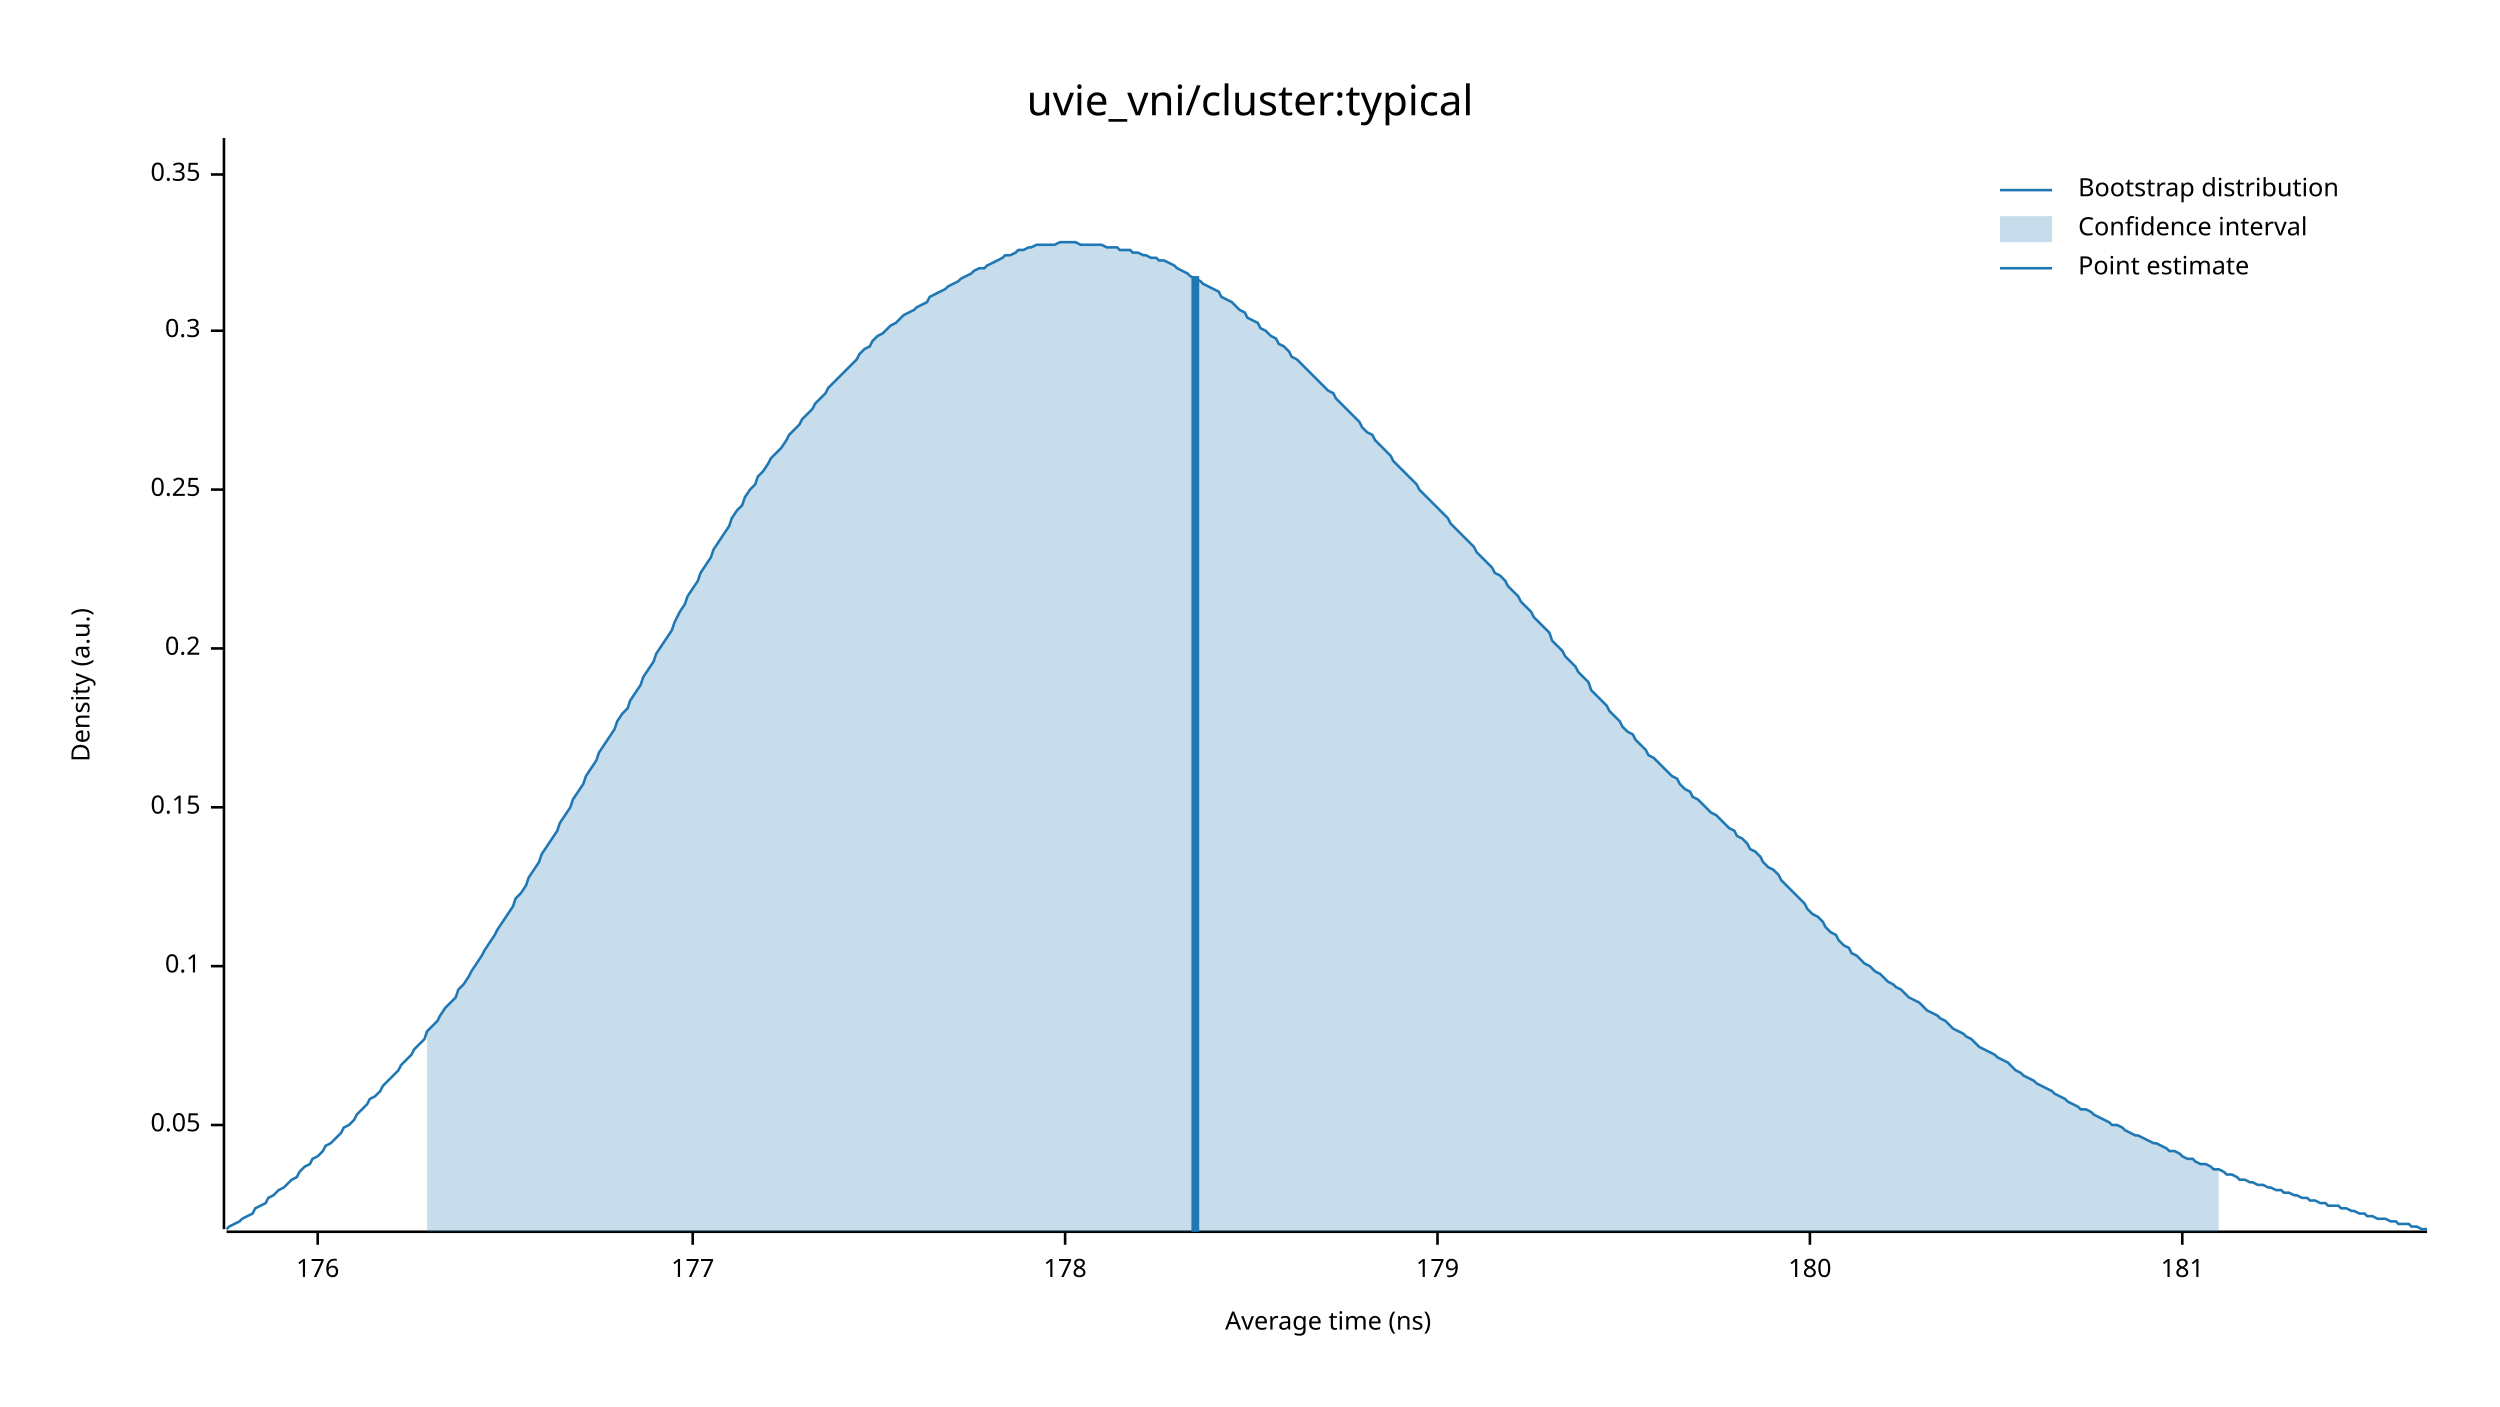
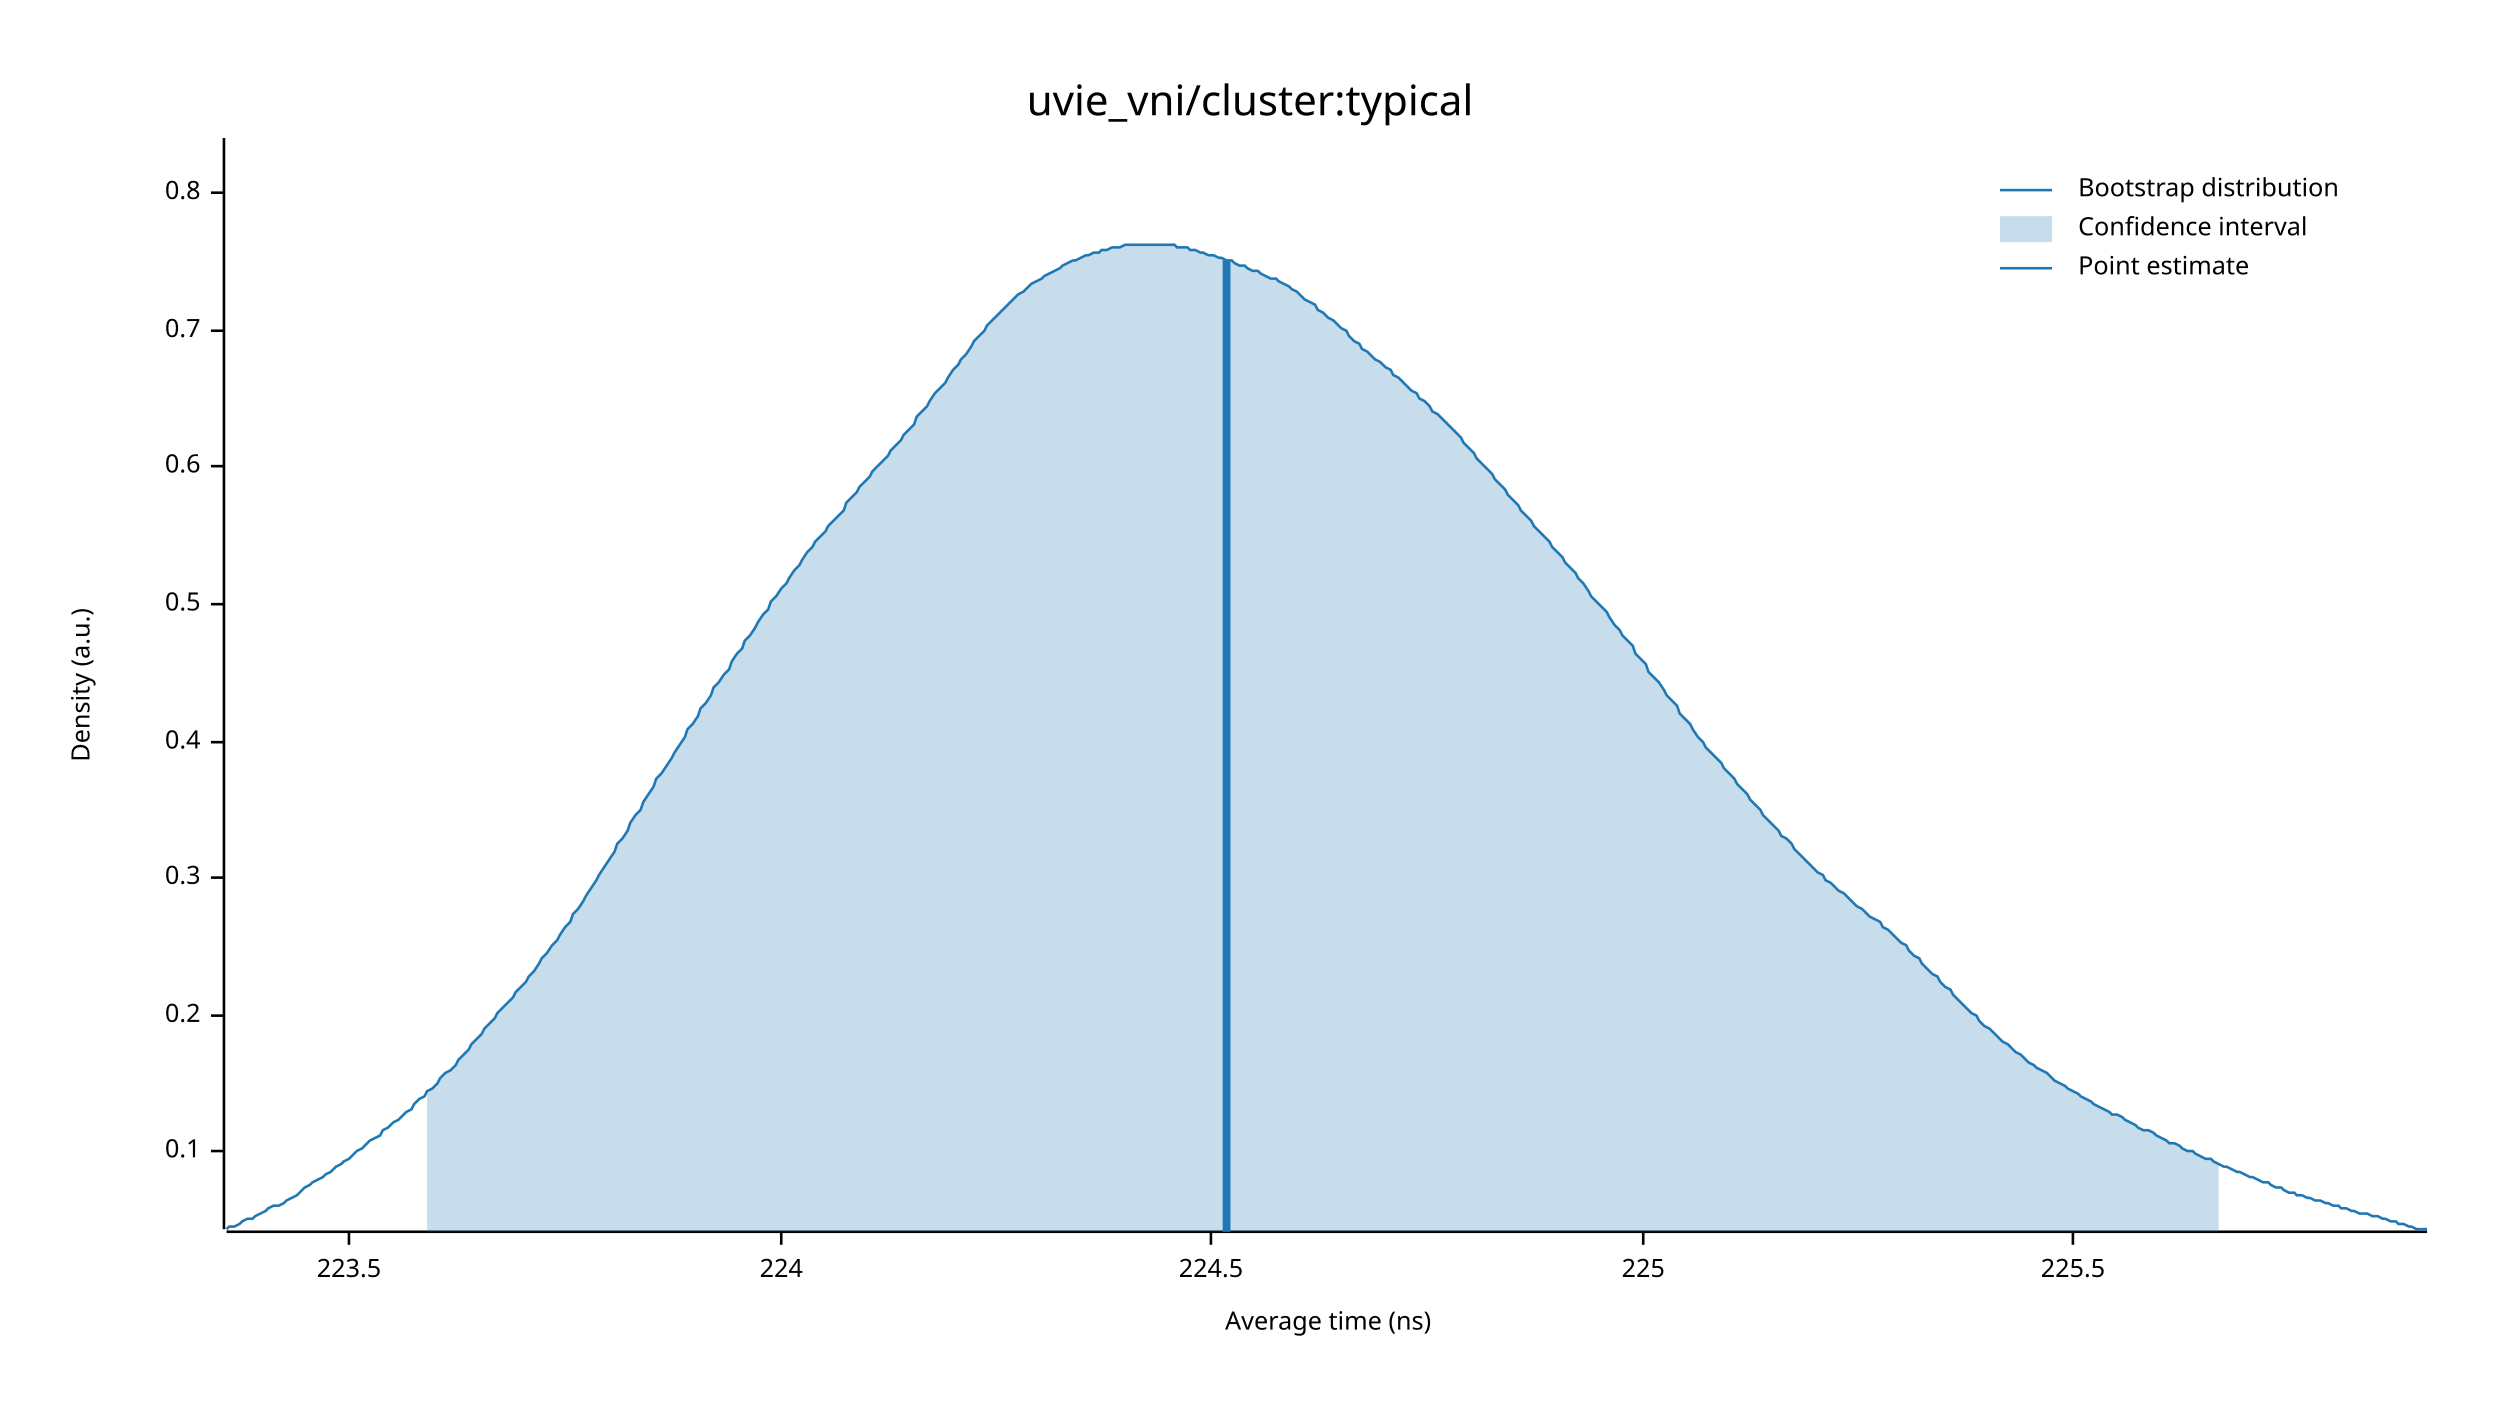
<svg xmlns="http://www.w3.org/2000/svg" width="960" height="540" viewBox="0 0 960 540">
  <text x="480" y="32" dy="0.76em" text-anchor="middle" font-family="sans-serif" font-size="16.129" opacity="1" fill="#000000">
uvie_vni/cluster:typical
</text>
  <text x="27" y="263" dy="0.76em" text-anchor="middle" font-family="sans-serif" font-size="9.677" opacity="1" fill="#000000" transform="rotate(270, 27, 263)">
Density (a.u.)
</text>
  <text x="510" y="513" dy="-0.5ex" text-anchor="middle" font-family="sans-serif" font-size="9.677" opacity="1" fill="#000000">
Average time (ns)
</text>
  <polyline fill="none" opacity="1" stroke="#000000" stroke-width="1" points="86,53 86,472 " />
-   <text x="77" y="432" dy="0.5ex" text-anchor="end" font-family="sans-serif" font-size="9.677" opacity="1" fill="#000000">
- 0.05
- </text>
-   <polyline fill="none" opacity="1" stroke="#000000" stroke-width="1" points="81,432 86,432 " />
-   <text x="77" y="371" dy="0.5ex" text-anchor="end" font-family="sans-serif" font-size="9.677" opacity="1" fill="#000000">
+   <text x="77" y="442" dy="0.5ex" text-anchor="end" font-family="sans-serif" font-size="9.677" opacity="1" fill="#000000">
0.1
</text>
-   <polyline fill="none" opacity="1" stroke="#000000" stroke-width="1" points="81,371 86,371 " />
-   <text x="77" y="310" dy="0.5ex" text-anchor="end" font-family="sans-serif" font-size="9.677" opacity="1" fill="#000000">
- 0.15
- </text>
-   <polyline fill="none" opacity="1" stroke="#000000" stroke-width="1" points="81,310 86,310 " />
-   <text x="77" y="249" dy="0.5ex" text-anchor="end" font-family="sans-serif" font-size="9.677" opacity="1" fill="#000000">
+   <polyline fill="none" opacity="1" stroke="#000000" stroke-width="1" points="81,442 86,442 " />
+   <text x="77" y="390" dy="0.5ex" text-anchor="end" font-family="sans-serif" font-size="9.677" opacity="1" fill="#000000">
0.2
</text>
-   <polyline fill="none" opacity="1" stroke="#000000" stroke-width="1" points="81,249 86,249 " />
-   <text x="77" y="188" dy="0.5ex" text-anchor="end" font-family="sans-serif" font-size="9.677" opacity="1" fill="#000000">
- 0.25
- </text>
-   <polyline fill="none" opacity="1" stroke="#000000" stroke-width="1" points="81,188 86,188 " />
-   <text x="77" y="127" dy="0.5ex" text-anchor="end" font-family="sans-serif" font-size="9.677" opacity="1" fill="#000000">
+   <polyline fill="none" opacity="1" stroke="#000000" stroke-width="1" points="81,390 86,390 " />
+   <text x="77" y="337" dy="0.5ex" text-anchor="end" font-family="sans-serif" font-size="9.677" opacity="1" fill="#000000">
0.3
</text>
+   <polyline fill="none" opacity="1" stroke="#000000" stroke-width="1" points="81,337 86,337 " />
+   <text x="77" y="285" dy="0.5ex" text-anchor="end" font-family="sans-serif" font-size="9.677" opacity="1" fill="#000000">
+ 0.4
+ </text>
+   <polyline fill="none" opacity="1" stroke="#000000" stroke-width="1" points="81,285 86,285 " />
+   <text x="77" y="232" dy="0.5ex" text-anchor="end" font-family="sans-serif" font-size="9.677" opacity="1" fill="#000000">
+ 0.5
+ </text>
+   <polyline fill="none" opacity="1" stroke="#000000" stroke-width="1" points="81,232 86,232 " />
+   <text x="77" y="179" dy="0.5ex" text-anchor="end" font-family="sans-serif" font-size="9.677" opacity="1" fill="#000000">
+ 0.6
+ </text>
+   <polyline fill="none" opacity="1" stroke="#000000" stroke-width="1" points="81,179 86,179 " />
+   <text x="77" y="127" dy="0.5ex" text-anchor="end" font-family="sans-serif" font-size="9.677" opacity="1" fill="#000000">
+ 0.7
+ </text>
  <polyline fill="none" opacity="1" stroke="#000000" stroke-width="1" points="81,127 86,127 " />
-   <text x="77" y="67" dy="0.5ex" text-anchor="end" font-family="sans-serif" font-size="9.677" opacity="1" fill="#000000">
- 0.35
+   <text x="77" y="74" dy="0.5ex" text-anchor="end" font-family="sans-serif" font-size="9.677" opacity="1" fill="#000000">
+ 0.8
</text>
-   <polyline fill="none" opacity="1" stroke="#000000" stroke-width="1" points="81,67 86,67 " />
+   <polyline fill="none" opacity="1" stroke="#000000" stroke-width="1" points="81,74 86,74 " />
  <polyline fill="none" opacity="1" stroke="#000000" stroke-width="1" points="87,473 932,473 " />
-   <text x="122" y="483" dy="0.76em" text-anchor="middle" font-family="sans-serif" font-size="9.677" opacity="1" fill="#000000">
- 176
+   <text x="134" y="483" dy="0.76em" text-anchor="middle" font-family="sans-serif" font-size="9.677" opacity="1" fill="#000000">
+ 223.5
</text>
-   <polyline fill="none" opacity="1" stroke="#000000" stroke-width="1" points="122,473 122,478 " />
-   <text x="266" y="483" dy="0.76em" text-anchor="middle" font-family="sans-serif" font-size="9.677" opacity="1" fill="#000000">
- 177
+   <polyline fill="none" opacity="1" stroke="#000000" stroke-width="1" points="134,473 134,478 " />
+   <text x="300" y="483" dy="0.76em" text-anchor="middle" font-family="sans-serif" font-size="9.677" opacity="1" fill="#000000">
+ 224
</text>
-   <polyline fill="none" opacity="1" stroke="#000000" stroke-width="1" points="266,473 266,478 " />
-   <text x="409" y="483" dy="0.76em" text-anchor="middle" font-family="sans-serif" font-size="9.677" opacity="1" fill="#000000">
- 178
+   <polyline fill="none" opacity="1" stroke="#000000" stroke-width="1" points="300,473 300,478 " />
+   <text x="465" y="483" dy="0.76em" text-anchor="middle" font-family="sans-serif" font-size="9.677" opacity="1" fill="#000000">
+ 224.5
</text>
-   <polyline fill="none" opacity="1" stroke="#000000" stroke-width="1" points="409,473 409,478 " />
-   <text x="552" y="483" dy="0.76em" text-anchor="middle" font-family="sans-serif" font-size="9.677" opacity="1" fill="#000000">
- 179
+   <polyline fill="none" opacity="1" stroke="#000000" stroke-width="1" points="465,473 465,478 " />
+   <text x="631" y="483" dy="0.76em" text-anchor="middle" font-family="sans-serif" font-size="9.677" opacity="1" fill="#000000">
+ 225
</text>
-   <polyline fill="none" opacity="1" stroke="#000000" stroke-width="1" points="552,473 552,478 " />
-   <text x="695" y="483" dy="0.76em" text-anchor="middle" font-family="sans-serif" font-size="9.677" opacity="1" fill="#000000">
- 180
+   <polyline fill="none" opacity="1" stroke="#000000" stroke-width="1" points="631,473 631,478 " />
+   <text x="796" y="483" dy="0.76em" text-anchor="middle" font-family="sans-serif" font-size="9.677" opacity="1" fill="#000000">
+ 225.5
</text>
-   <polyline fill="none" opacity="1" stroke="#000000" stroke-width="1" points="695,473 695,478 " />
-   <text x="838" y="483" dy="0.76em" text-anchor="middle" font-family="sans-serif" font-size="9.677" opacity="1" fill="#000000">
- 181
- </text>
-   <polyline fill="none" opacity="1" stroke="#000000" stroke-width="1" points="838,473 838,478 " />
-   <polyline fill="none" opacity="1" stroke="#1F78B4" stroke-width="1" points="87,472 88,471 90,470 92,469 93,468 95,467 97,466 98,464 100,463 102,462 103,460 105,459 107,457 109,456 110,455 112,453 114,452 115,450 117,448 119,447 120,445 122,444 124,442 125,440 127,439 129,437 131,435 132,433 134,432 136,430 137,428 139,426 141,424 142,422 144,421 146,419 147,417 149,415 151,413 153,411 154,409 156,407 158,405 159,403 161,401 163,399 164,396 166,394 168,392 169,390 171,387 173,385 175,383 176,380 178,378 180,375 181,373 183,370 185,367 186,365 188,362 190,359 191,357 193,354 195,351 197,348 198,345 200,343 202,340 203,337 205,334 207,331 208,328 210,325 212,322 214,319 215,316 217,313 219,310 220,307 222,304 224,301 225,298 227,295 229,292 230,289 232,286 234,283 236,280 237,277 239,274 241,272 242,269 244,266 246,263 247,260 249,257 251,254 252,251 254,248 256,245 258,242 259,239 261,235 263,232 264,229 266,226 268,223 269,220 271,217 273,214 274,211 276,208 278,205 280,202 281,199 283,196 285,194 286,191 288,188 290,186 291,183 293,181 295,178 296,176 298,174 300,172 302,169 303,167 305,165 307,163 308,161 310,159 312,157 313,155 315,153 317,151 318,149 320,147 322,145 324,143 325,142 327,140 329,138 330,136 332,134 334,133 335,131 337,129 339,128 341,126 342,125 344,124 346,122 347,121 349,120 351,119 352,118 354,117 356,116 357,114 359,113 361,112 363,111 364,110 366,109 368,108 369,107 371,106 373,105 374,104 376,103 378,103 379,102 381,101 383,100 385,99 386,98 388,98 390,97 391,96 393,96 395,95 396,95 398,94 400,94 401,94 403,94 405,94 407,93 408,93 410,93 412,93 413,93 415,94 417,94 418,94 420,94 422,94 423,94 425,95 427,95 429,95 430,96 432,96 434,96 435,97 437,97 439,98 440,98 442,99 444,99 445,100 447,100 449,101 451,102 452,103 454,104 456,105 457,106 459,107 461,108 462,109 464,110 466,111 468,112 469,114 471,115 473,116 474,117 476,119 478,120 479,122 481,123 483,124 484,126 486,127 488,129 490,130 491,132 493,133 495,135 496,137 498,138 500,140 501,141 503,143 505,145 506,146 508,148 510,150 512,151 513,153 515,155 517,157 518,158 520,160 522,162 523,164 525,166 527,167 528,169 530,171 532,173 534,175 535,177 537,179 539,181 540,182 542,184 544,186 545,188 547,190 549,192 550,193 552,195 554,197 556,199 557,201 559,203 561,205 562,206 564,208 566,210 567,212 569,214 571,216 573,218 574,220 576,221 578,223 579,225 581,227 583,229 584,231 586,233 588,235 589,237 591,239 593,241 595,243 596,246 598,248 600,250 601,252 603,254 605,256 606,258 608,260 610,262 611,265 613,267 615,269 617,271 618,273 620,275 622,277 623,279 625,281 627,282 628,284 630,286 632,288 633,290 635,291 637,293 639,295 640,296 642,298 644,299 645,301 647,303 649,304 650,306 652,307 654,309 655,310 657,312 659,313 661,315 662,316 664,318 666,319 667,321 669,322 671,324 672,326 674,327 676,329 677,331 679,333 681,334 683,336 684,338 686,340 688,342 689,343 691,345 693,347 694,349 696,351 698,352 700,354 701,356 703,358 705,359 706,361 708,363 710,364 711,366 713,367 715,369 716,370 718,371 720,373 722,374 723,375 725,377 727,378 728,379 730,380 732,382 733,383 735,384 737,385 738,386 740,388 742,389 744,390 745,391 747,392 749,394 750,395 752,396 754,397 755,398 757,399 759,401 760,402 762,403 764,404 766,405 767,406 769,407 771,408 772,409 774,411 776,412 777,413 779,414 781,415 782,416 784,417 786,418 788,419 789,420 791,421 793,422 794,423 796,424 798,425 799,426 801,426 803,427 804,428 806,429 808,430 810,431 811,432 813,432 815,433 816,434 818,435 820,436 821,436 823,437 825,438 827,439 828,439 830,440 832,441 833,442 835,442 837,443 838,444 840,445 842,445 843,446 845,447 847,447 849,448 850,449 852,449 854,450 855,451 857,451 859,452 860,453 862,453 864,454 865,454 867,455 869,455 871,456 872,456 874,457 876,457 877,458 879,458 881,459 882,459 884,460 886,460 887,461 889,461 891,462 893,462 894,463 896,463 898,463 899,464 901,464 903,465 904,465 906,466 908,466 909,467 911,467 913,468 915,468 916,468 918,469 920,469 921,470 923,470 925,470 926,471 928,471 930,472 932,472 " />
-   <polygon opacity="0.25" fill="#1F78B4" points="164,396 166,394 168,392 169,390 171,387 173,385 175,383 176,380 178,378 180,375 181,373 183,370 185,367 186,365 188,362 190,359 191,357 193,354 195,351 197,348 198,345 200,343 202,340 203,337 205,334 207,331 208,328 210,325 212,322 214,319 215,316 217,313 219,310 220,307 222,304 224,301 225,298 227,295 229,292 230,289 232,286 234,283 236,280 237,277 239,274 241,272 242,269 244,266 246,263 247,260 249,257 251,254 252,251 254,248 256,245 258,242 259,239 261,235 263,232 264,229 266,226 268,223 269,220 271,217 273,214 274,211 276,208 278,205 280,202 281,199 283,196 285,194 286,191 288,188 290,186 291,183 293,181 295,178 296,176 298,174 300,172 302,169 303,167 305,165 307,163 308,161 310,159 312,157 313,155 315,153 317,151 318,149 320,147 322,145 324,143 325,142 327,140 329,138 330,136 332,134 334,133 335,131 337,129 339,128 341,126 342,125 344,124 346,122 347,121 349,120 351,119 352,118 354,117 356,116 357,114 359,113 361,112 363,111 364,110 366,109 368,108 369,107 371,106 373,105 374,104 376,103 378,103 379,102 381,101 383,100 385,99 386,98 388,98 390,97 391,96 393,96 395,95 396,95 398,94 400,94 401,94 403,94 405,94 407,93 408,93 410,93 412,93 413,93 415,94 417,94 418,94 420,94 422,94 423,94 425,95 427,95 429,95 430,96 432,96 434,96 435,97 437,97 439,98 440,98 442,99 444,99 445,100 447,100 449,101 451,102 452,103 454,104 456,105 457,106 459,107 461,108 462,109 464,110 466,111 468,112 469,114 471,115 473,116 474,117 476,119 478,120 479,122 481,123 483,124 484,126 486,127 488,129 490,130 491,132 493,133 495,135 496,137 498,138 500,140 501,141 503,143 505,145 506,146 508,148 510,150 512,151 513,153 515,155 517,157 518,158 520,160 522,162 523,164 525,166 527,167 528,169 530,171 532,173 534,175 535,177 537,179 539,181 540,182 542,184 544,186 545,188 547,190 549,192 550,193 552,195 554,197 556,199 557,201 559,203 561,205 562,206 564,208 566,210 567,212 569,214 571,216 573,218 574,220 576,221 578,223 579,225 581,227 583,229 584,231 586,233 588,235 589,237 591,239 593,241 595,243 596,246 598,248 600,250 601,252 603,254 605,256 606,258 608,260 610,262 611,265 613,267 615,269 617,271 618,273 620,275 622,277 623,279 625,281 627,282 628,284 630,286 632,288 633,290 635,291 637,293 639,295 640,296 642,298 644,299 645,301 647,303 649,304 650,306 652,307 654,309 655,310 657,312 659,313 661,315 662,316 664,318 666,319 667,321 669,322 671,324 672,326 674,327 676,329 677,331 679,333 681,334 683,336 684,338 686,340 688,342 689,343 691,345 693,347 694,349 696,351 698,352 700,354 701,356 703,358 705,359 706,361 708,363 710,364 711,366 713,367 715,369 716,370 718,371 720,373 722,374 723,375 725,377 727,378 728,379 730,380 732,382 733,383 735,384 737,385 738,386 740,388 742,389 744,390 745,391 747,392 749,394 750,395 752,396 754,397 755,398 757,399 759,401 760,402 762,403 764,404 766,405 767,406 769,407 771,408 772,409 774,411 776,412 777,413 779,414 781,415 782,416 784,417 786,418 788,419 789,420 791,421 793,422 794,423 796,424 798,425 799,426 801,426 803,427 804,428 806,429 808,430 810,431 811,432 813,432 815,433 816,434 818,435 820,436 821,436 823,437 825,438 827,439 828,439 830,440 832,441 833,442 835,442 837,443 838,444 840,445 842,445 843,446 845,447 847,447 849,448 850,449 852,449 852,473 164,473 " />
-   <polyline fill="none" opacity="1" stroke="#1F78B4" stroke-width="3" points="459,473 459,106 " />
+   <polyline fill="none" opacity="1" stroke="#000000" stroke-width="1" points="796,473 796,478 " />
+   <polyline fill="none" opacity="1" stroke="#1F78B4" stroke-width="1" points="87,472 88,471 90,471 92,470 93,469 95,468 97,468 98,467 100,466 102,465 103,464 105,463 107,463 109,462 110,461 112,460 114,459 115,458 117,456 119,455 120,454 122,453 124,452 125,451 127,450 129,448 131,447 132,446 134,445 136,443 137,442 139,441 141,439 142,438 144,437 146,436 147,434 149,433 151,431 153,430 154,429 156,427 158,426 159,424 161,422 163,421 164,419 166,418 168,416 169,414 171,412 173,411 175,409 176,407 178,405 180,403 181,401 183,399 185,397 186,395 188,393 190,391 191,389 193,387 195,385 197,383 198,381 200,379 202,377 203,375 205,373 207,370 208,368 210,366 212,363 214,361 215,359 217,356 219,354 220,351 222,349 224,346 225,344 227,341 229,338 230,336 232,333 234,330 236,327 237,324 239,322 241,319 242,316 244,313 246,311 247,308 249,305 251,302 252,299 254,297 256,294 258,291 259,289 261,286 263,283 264,280 266,278 268,275 269,272 271,270 273,267 274,264 276,262 278,259 280,257 281,254 283,251 285,249 286,246 288,244 290,241 291,239 293,236 295,234 296,231 298,229 300,226 302,224 303,222 305,219 307,217 308,215 310,212 312,210 313,208 315,206 317,204 318,202 320,200 322,198 324,196 325,193 327,191 329,189 330,187 332,185 334,183 335,181 337,179 339,177 341,175 342,173 344,171 346,169 347,167 349,165 351,163 352,160 354,158 356,156 357,154 359,151 361,149 363,147 364,145 366,142 368,140 369,138 371,136 373,133 374,131 376,129 378,127 379,125 381,123 383,121 385,119 386,118 388,116 390,114 391,113 393,112 395,110 396,109 398,108 400,107 401,106 403,105 405,104 407,103 408,102 410,101 412,100 413,100 415,99 417,98 418,98 420,97 422,97 423,96 425,96 427,95 429,95 430,95 432,94 434,94 435,94 437,94 439,94 440,94 442,94 444,94 445,94 447,94 449,94 451,94 452,95 454,95 456,95 457,96 459,96 461,97 462,97 464,98 466,98 468,99 469,99 471,100 473,100 474,101 476,102 478,102 479,103 481,104 483,104 484,105 486,106 488,107 490,107 491,108 493,109 495,110 496,111 498,112 500,114 501,115 503,116 505,117 506,119 508,120 510,122 512,123 513,124 515,126 517,127 518,129 520,131 522,132 523,134 525,135 527,137 528,138 530,139 532,141 534,142 535,144 537,145 539,147 540,148 542,150 544,151 545,153 547,154 549,156 550,158 552,159 554,161 556,163 557,164 559,166 561,168 562,170 564,172 566,174 567,176 569,178 571,180 573,182 574,184 576,186 578,188 579,190 581,192 583,194 584,196 586,198 588,200 589,202 591,204 593,206 595,208 596,210 598,212 600,214 601,216 603,218 605,220 606,222 608,224 610,227 611,229 613,231 615,233 617,235 618,237 620,240 622,242 623,244 625,246 627,248 628,251 630,253 632,255 633,258 635,260 637,262 639,265 640,267 642,269 644,271 645,274 647,276 649,278 650,280 652,283 654,285 655,287 657,289 659,291 661,293 662,295 664,297 666,299 667,301 669,303 671,305 672,307 674,309 676,311 677,313 679,315 681,317 683,319 684,321 686,322 688,324 689,326 691,328 693,330 694,331 696,333 698,335 700,336 701,338 703,339 705,341 706,342 708,343 710,345 711,346 713,348 715,349 716,350 718,352 720,353 722,354 723,356 725,357 727,359 728,360 730,362 732,363 733,365 735,367 737,368 738,370 740,372 742,374 744,375 745,377 747,379 749,380 750,382 752,384 754,386 755,387 757,389 759,390 760,392 762,394 764,395 766,397 767,398 769,400 771,401 772,402 774,404 776,405 777,406 779,408 781,409 782,410 784,411 786,412 788,414 789,415 791,416 793,417 794,418 796,419 798,420 799,421 801,422 803,423 804,424 806,425 808,426 810,427 811,428 813,428 815,429 816,430 818,431 820,432 821,433 823,434 825,434 827,435 828,436 830,437 832,438 833,439 835,439 837,440 838,441 840,442 842,442 843,443 845,444 847,445 849,445 850,446 852,447 854,448 855,448 857,449 859,450 860,450 862,451 864,452 865,452 867,453 869,454 871,454 872,455 874,456 876,456 877,457 879,458 881,458 882,459 884,459 886,460 887,460 889,461 891,461 893,462 894,462 896,463 898,463 899,464 901,464 903,465 904,465 906,466 908,466 909,466 911,467 913,467 915,468 916,468 918,469 920,469 921,470 923,470 925,471 926,471 928,472 930,472 932,472 " />
+   <polygon opacity="0.25" fill="#1F78B4" points="164,419 166,418 168,416 169,414 171,412 173,411 175,409 176,407 178,405 180,403 181,401 183,399 185,397 186,395 188,393 190,391 191,389 193,387 195,385 197,383 198,381 200,379 202,377 203,375 205,373 207,370 208,368 210,366 212,363 214,361 215,359 217,356 219,354 220,351 222,349 224,346 225,344 227,341 229,338 230,336 232,333 234,330 236,327 237,324 239,322 241,319 242,316 244,313 246,311 247,308 249,305 251,302 252,299 254,297 256,294 258,291 259,289 261,286 263,283 264,280 266,278 268,275 269,272 271,270 273,267 274,264 276,262 278,259 280,257 281,254 283,251 285,249 286,246 288,244 290,241 291,239 293,236 295,234 296,231 298,229 300,226 302,224 303,222 305,219 307,217 308,215 310,212 312,210 313,208 315,206 317,204 318,202 320,200 322,198 324,196 325,193 327,191 329,189 330,187 332,185 334,183 335,181 337,179 339,177 341,175 342,173 344,171 346,169 347,167 349,165 351,163 352,160 354,158 356,156 357,154 359,151 361,149 363,147 364,145 366,142 368,140 369,138 371,136 373,133 374,131 376,129 378,127 379,125 381,123 383,121 385,119 386,118 388,116 390,114 391,113 393,112 395,110 396,109 398,108 400,107 401,106 403,105 405,104 407,103 408,102 410,101 412,100 413,100 415,99 417,98 418,98 420,97 422,97 423,96 425,96 427,95 429,95 430,95 432,94 434,94 435,94 437,94 439,94 440,94 442,94 444,94 445,94 447,94 449,94 451,94 452,95 454,95 456,95 457,96 459,96 461,97 462,97 464,98 466,98 468,99 469,99 471,100 473,100 474,101 476,102 478,102 479,103 481,104 483,104 484,105 486,106 488,107 490,107 491,108 493,109 495,110 496,111 498,112 500,114 501,115 503,116 505,117 506,119 508,120 510,122 512,123 513,124 515,126 517,127 518,129 520,131 522,132 523,134 525,135 527,137 528,138 530,139 532,141 534,142 535,144 537,145 539,147 540,148 542,150 544,151 545,153 547,154 549,156 550,158 552,159 554,161 556,163 557,164 559,166 561,168 562,170 564,172 566,174 567,176 569,178 571,180 573,182 574,184 576,186 578,188 579,190 581,192 583,194 584,196 586,198 588,200 589,202 591,204 593,206 595,208 596,210 598,212 600,214 601,216 603,218 605,220 606,222 608,224 610,227 611,229 613,231 615,233 617,235 618,237 620,240 622,242 623,244 625,246 627,248 628,251 630,253 632,255 633,258 635,260 637,262 639,265 640,267 642,269 644,271 645,274 647,276 649,278 650,280 652,283 654,285 655,287 657,289 659,291 661,293 662,295 664,297 666,299 667,301 669,303 671,305 672,307 674,309 676,311 677,313 679,315 681,317 683,319 684,321 686,322 688,324 689,326 691,328 693,330 694,331 696,333 698,335 700,336 701,338 703,339 705,341 706,342 708,343 710,345 711,346 713,348 715,349 716,350 718,352 720,353 722,354 723,356 725,357 727,359 728,360 730,362 732,363 733,365 735,367 737,368 738,370 740,372 742,374 744,375 745,377 747,379 749,380 750,382 752,384 754,386 755,387 757,389 759,390 760,392 762,394 764,395 766,397 767,398 769,400 771,401 772,402 774,404 776,405 777,406 779,408 781,409 782,410 784,411 786,412 788,414 789,415 791,416 793,417 794,418 796,419 798,420 799,421 801,422 803,423 804,424 806,425 808,426 810,427 811,428 813,428 815,429 816,430 818,431 820,432 821,433 823,434 825,434 827,435 828,436 830,437 832,438 833,439 835,439 837,440 838,441 840,442 842,442 843,443 845,444 847,445 849,445 850,446 852,447 852,473 164,473 " />
+   <polyline fill="none" opacity="1" stroke="#1F78B4" stroke-width="3" points="471,473 471,100 " />
  <text x="798" y="68" dy="0.76em" text-anchor="start" font-family="sans-serif" font-size="9.677" opacity="1" fill="#000000">
Bootstrap distribution
</text>
  <text x="798" y="83" dy="0.76em" text-anchor="start" font-family="sans-serif" font-size="9.677" opacity="1" fill="#000000">
Confidence interval
</text>
  <text x="798" y="98" dy="0.76em" text-anchor="start" font-family="sans-serif" font-size="9.677" opacity="1" fill="#000000">
Point estimate
</text>
  <polyline fill="none" opacity="1" stroke="#1F78B4" stroke-width="1" points="768,73 788,73 " />
  <rect x="768" y="83" width="20" height="10" opacity="0.25" fill="#1F78B4" stroke="none" />
  <polyline fill="none" opacity="1" stroke="#1F78B4" stroke-width="1" points="768,103 788,103 " />
</svg>
